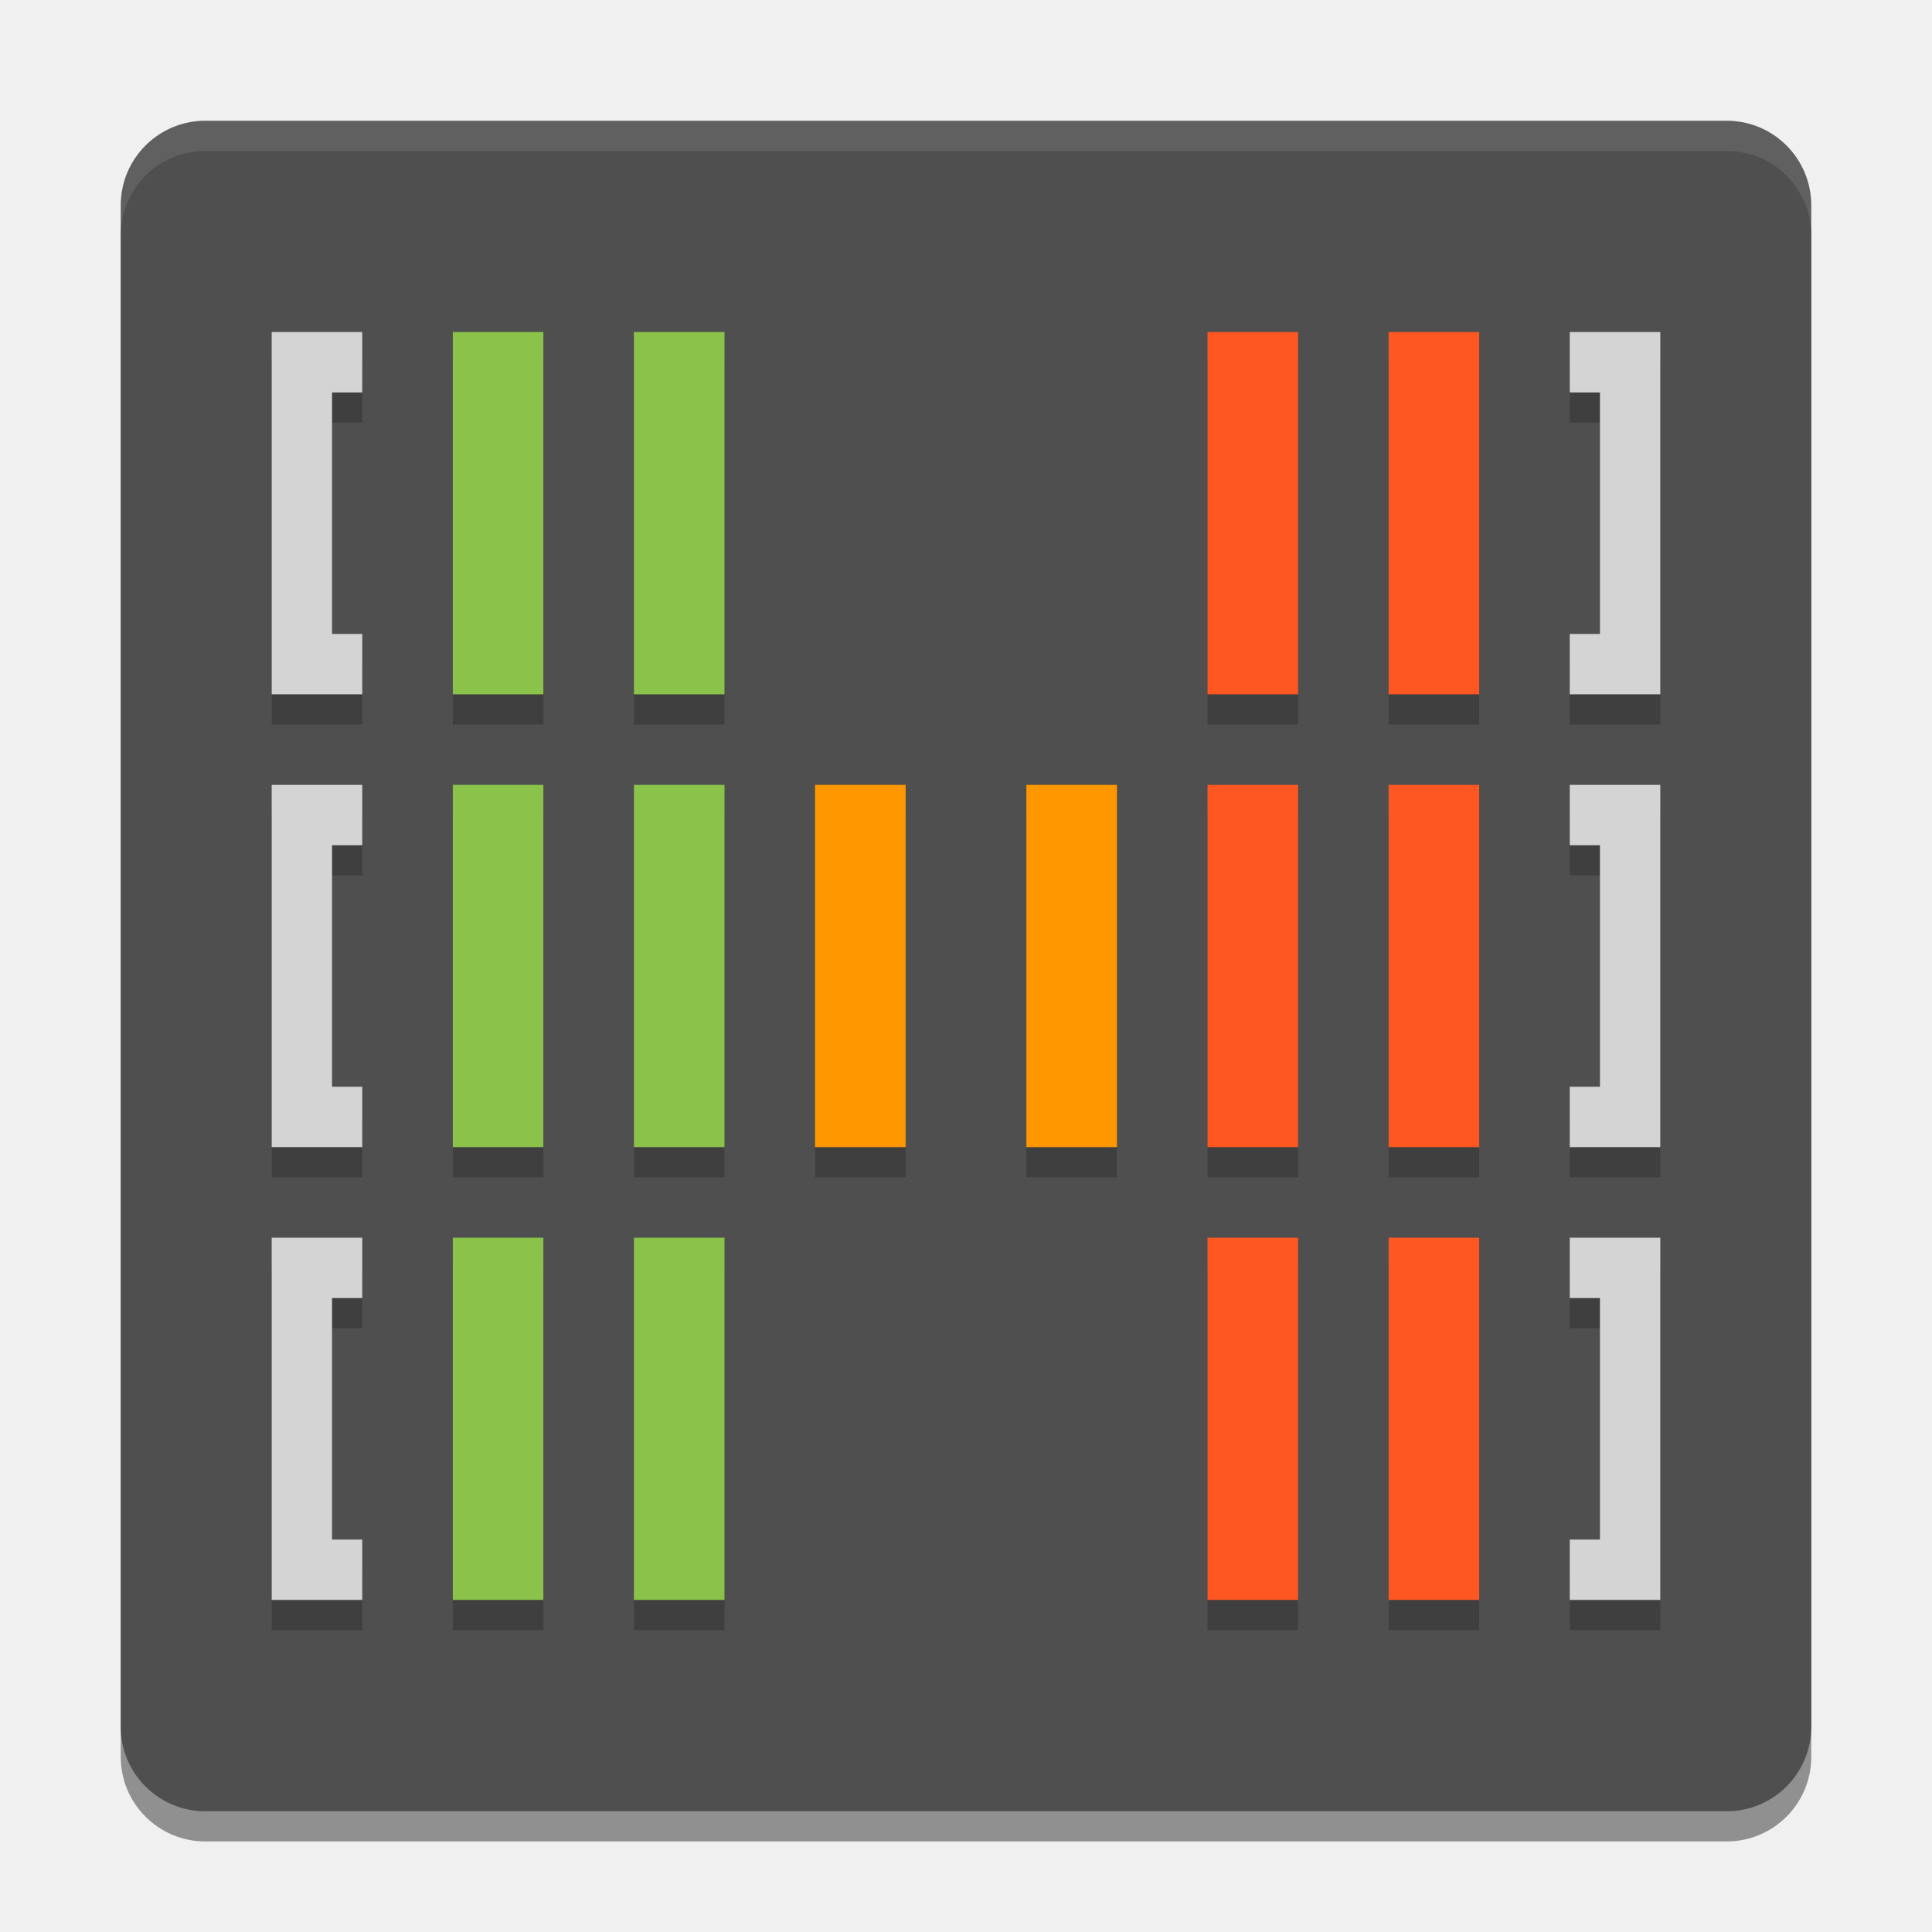
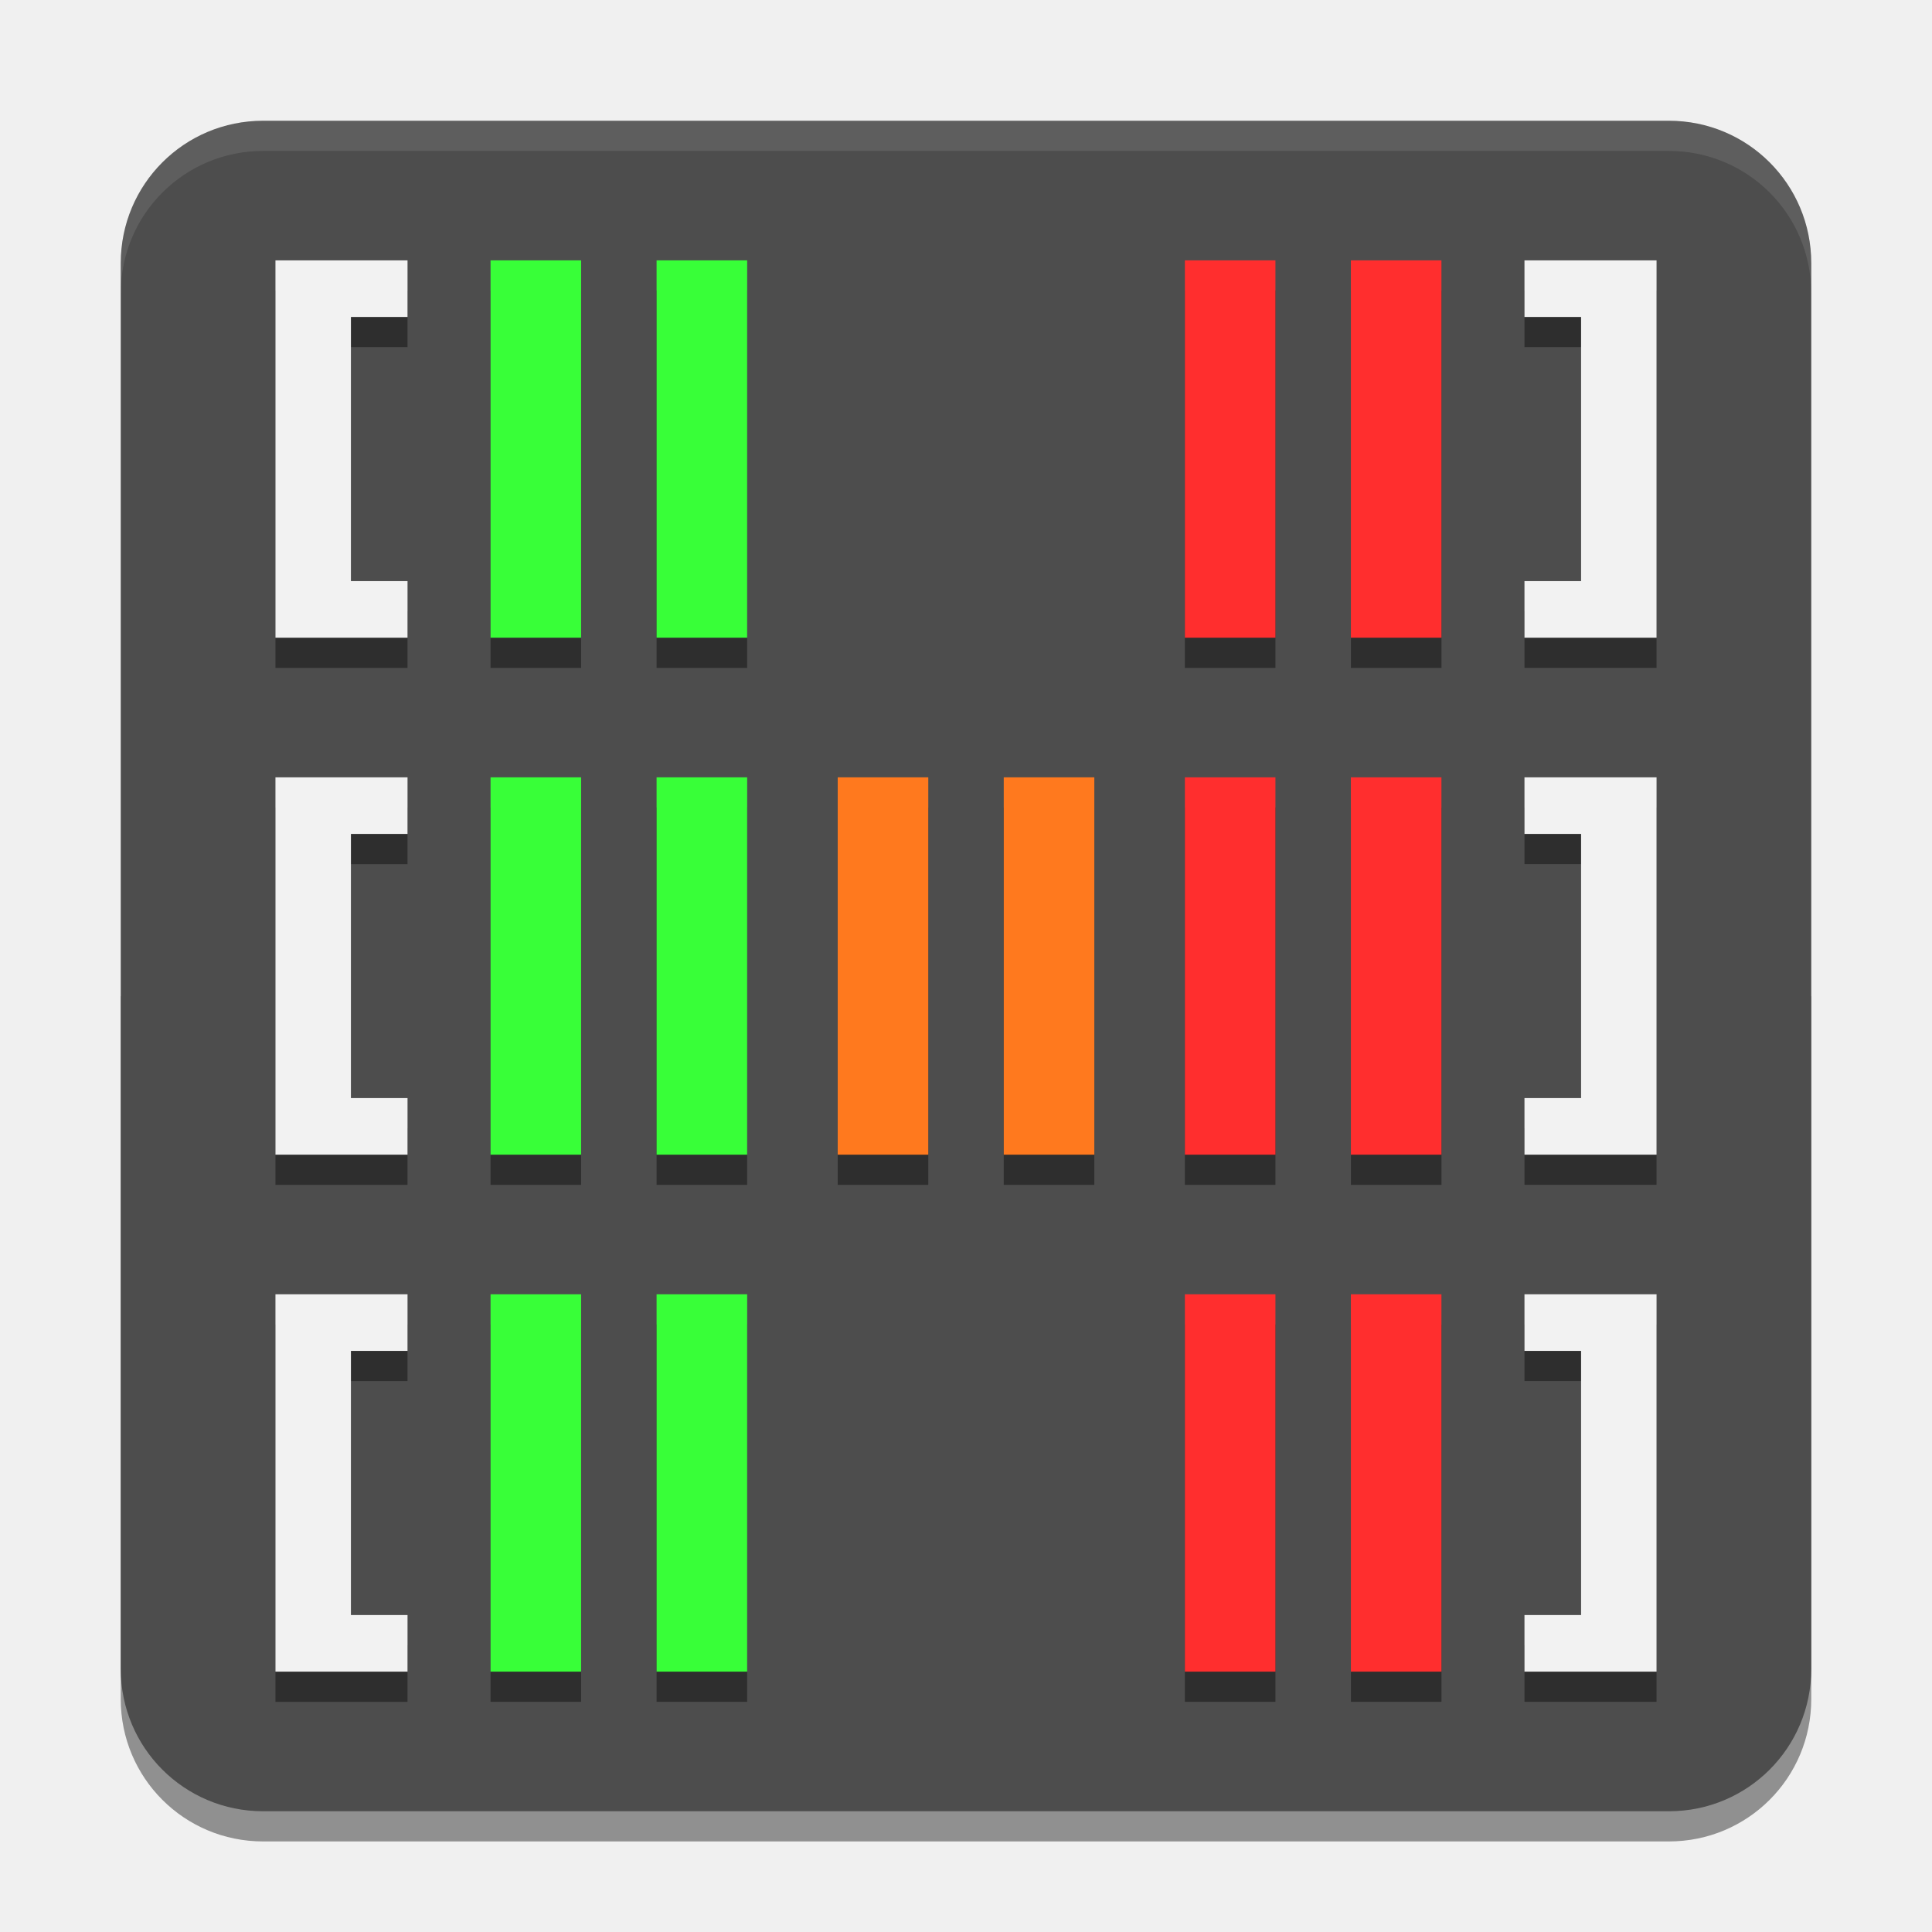
- <svg xmlns="http://www.w3.org/2000/svg" width="64" height="64" version="1.1" id="svg18">
-   <defs id="defs22" />
-   <rect style="opacity:0.4" width="56" height="56" x="4" y="5" rx="2.8" ry="2.8" id="rect2" />
-   <rect style="fill:#4f4f4f" width="56" height="56" x="4" y="4" rx="2.8" ry="2.8" id="rect4" />
-   <path style="opacity:0.2" d="M 9,12 V 24 H 12 V 22 H 11 V 14 H 12 V 12 Z M 15,12 V 24 H 18 V 12 Z M 21,12 V 24 H 24 V 12 Z M 40,12 V 24 H 43 V 12 Z M 46,12 V 24 H 49 V 12 Z M 52,12 V 14 H 53 V 22 H 52 V 24 H 55 V 12 Z M 9,27 V 39 H 12 V 37 H 11 V 29 H 12 V 27 Z M 15,27 V 39 H 18 V 27 Z M 21,27 V 39 H 24 V 27 Z M 27,27 V 39 H 30 V 27 Z M 34,27 V 39 H 37 V 27 Z M 40,27 V 39 H 43 V 27 Z M 46,27 V 39 H 49 V 27 Z M 52,27 V 29 H 53 V 37 H 52 V 39 H 55 V 27 Z M 9,42 V 54 H 12 V 52 H 11 V 44 H 12 V 42 Z M 15,42 V 54 H 18 V 42 Z M 21,42 V 54 H 24 V 42 Z M 40,42 V 54 H 43 V 42 Z M 46,42 V 54 H 49 V 42 Z M 52,42 V 44 H 53 V 52 H 52 V 54 H 55 V 42 Z" id="path6" />
-   <path style="fill:#d4d4d4" d="M 55,11 V 23 H 52 V 21 H 53 V 13 H 52 V 11 Z M 55,26 V 38 H 52 V 36 H 53 V 28 H 52 V 26 Z M 55,41 V 53 H 52 V 51 H 53 V 43 H 52 V 41 Z M 9,11 V 23 H 12 V 21 H 11 V 13 H 12 V 11 Z M 9,26 V 38 H 12 V 36 H 11 V 28 H 12 V 26 Z M 9,41 V 53 H 12 V 51 H 11 V 43 H 12 V 41 Z" id="path8" />
-   <path style="fill:#8bc34a" d="M 15,41 V 53 H 18 V 41 Z M 21,41 V 53 H 24 V 41 Z M 15,26 V 38 H 18 V 26 Z M 21,26 V 38 H 24 V 26 Z M 15,11 V 23 H 18 V 11 Z M 21,11 V 23 H 24 V 11 Z" id="path10" />
-   <path style="fill:#ff9800" d="M 27,26 V 38 H 30 V 26 Z M 34,26 V 38 H 37 V 26 Z" id="path12" />
-   <path style="fill:#ff5722" d="M 40,41 V 53 H 43 V 41 Z M 46,41 V 53 H 49 V 41 Z M 40,26 V 38 H 43 V 26 Z M 46,26 V 38 H 49 V 26 Z M 40,11 V 23 H 43 V 11 Z M 46,11 V 23 H 49 V 11 Z" id="path14" />
-   <path style="opacity:0.1;fill:#ffffff" d="M 6.801 4 C 5.25 4 4 5.25 4 6.801 L 4 7.801 C 4 6.25 5.25 5 6.801 5 L 57.199 5 C 58.75 5 60 6.25 60 7.801 L 60 6.801 C 60 5.25 58.75 4 57.199 4 L 6.801 4 z" id="path16" />
+ <svg xmlns="http://www.w3.org/2000/svg" id="svg8" version="1.1" viewBox="0 0 67.733 67.733" height="256" width="256">
+   <defs id="defs2" />
+   <g id="layer1" style="display:inline">
+     <g id="layer10" style="display:inline;opacity:0.4">
+       <path id="path839" style="display:inline;opacity:1;fill:#000000;fill-opacity:1;stroke-width:0.025;stroke-miterlimit:4;stroke-dasharray:none;paint-order:stroke fill markers" d="m 4.233,34.925 v 24.641 c 0,2.766 2.227,4.992 4.992,4.992 H 58.508 c 2.766,0 4.992,-2.227 4.992,-4.992 V 34.925 Z" />
+     </g>
+     <g style="display:inline" id="g1174">
+       <path id="rect1168" style="display:inline;fill:#4d4d4d;fill-opacity:1;stroke-width:0.093;stroke-miterlimit:4;stroke-dasharray:none;paint-order:stroke fill markers" d="M 34.869,16 C 24.416,16 16,24.416 16,34.869 V 128 221.131 C 16,231.584 24.416,240 34.869,240 H 221.131 C 231.584,240 240,231.584 240,221.131 V 128 34.869 C 240,24.416 231.584,16 221.131,16 Z" transform="scale(0.2645833)" />
+     </g>
+     <g id="layer2" style="opacity:0.1">
+       <path d="m 9.226,4.233 c -2.766,0 -4.992,2.227 -4.992,4.992 v 1.058 c 0,-2.766 2.227,-4.992 4.992,-4.992 H 58.508 c 2.766,0 4.992,2.227 4.992,4.992 V 9.226 c 0,-2.766 -2.227,-4.992 -4.992,-4.992 z" style="display:inline;opacity:1;fill:#ffffff;fill-opacity:1;stroke-width:0.025;stroke-miterlimit:4;stroke-dasharray:none;paint-order:stroke fill markers" id="path955" />
+     </g>
+   </g>
+   <g id="g1156" style="display:inline">
+     <g id="layer3" style="display:inline;opacity:0.4">
+       <path id="path1640" style="display:inline;fill:#000000;stroke:none;stroke-width:1.036;stroke-linecap:round;stroke-linejoin:round" d="M 9.657,10.186 V 23.416 H 12.303 14.287 V 21.431 H 12.303 V 12.171 H 14.287 v -1.984 h -1.984 z m 7.541,0 v 13.229 h 3.175 V 10.186 Z m 5.821,0 v 13.229 h 3.175 V 10.186 Z m 18.521,0 v 13.229 h 3.175 V 10.186 Z m 5.821,0 v 13.229 h 3.175 V 10.186 Z m 6.085,0 v 1.984 h 1.984 v 9.26 h -1.984 v 1.984 h 1.984 2.646 V 10.186 H 55.43 Z M 9.657,28.31 V 41.54 H 12.303 14.287 V 39.555 H 12.303 V 30.295 H 14.287 v -1.984 h -1.984 z m 7.541,0 v 13.229 h 3.175 V 28.31 Z m 5.821,0 v 13.229 h 3.175 V 28.31 Z m 6.35,0 v 13.229 h 3.175 V 28.31 Z m 5.821,0 v 13.229 h 3.175 V 28.31 Z m 6.35,0 v 13.229 h 3.175 V 28.31 Z m 5.821,0 v 13.229 h 3.175 V 28.31 Z m 6.085,0 v 1.984 h 1.984 v 9.26 h -1.984 v 1.984 h 1.984 2.646 V 28.31 H 55.43 Z M 9.657,46.434 V 59.664 H 12.303 14.287 V 57.679 H 12.303 V 48.419 H 14.287 v -1.984 h -1.984 z m 7.541,0 v 13.229 h 3.175 V 46.434 Z m 5.821,0 v 13.229 h 3.175 V 46.434 Z m 18.521,0 v 13.229 h 3.175 V 46.434 Z m 5.821,0 v 13.229 h 3.175 V 46.434 Z m 6.085,0 v 1.984 h 1.984 v 9.26 h -1.984 v 1.984 h 1.984 2.646 V 46.434 h -2.646 z" />
+     </g>
+     <path id="path1502" style="display:inline;fill:#f2f2f2;stroke:none;stroke-width:3.916;stroke-linecap:round;stroke-linejoin:round" d="M 36.5 34.5 L 36.5 84.5 L 46.5 84.5 L 54 84.5 L 54 77 L 46.5 77 L 46.5 42 L 54 42 L 54 34.5 L 46.5 34.5 L 36.5 34.5 z M 202 34.5 L 202 42 L 209.5 42 L 209.5 77 L 202 77 L 202 84.5 L 209.5 84.5 L 219.5 84.5 L 219.5 34.5 L 209.5 34.5 L 202 34.5 z M 36.5 103 L 36.5 153 L 46.5 153 L 54 153 L 54 145.5 L 46.5 145.5 L 46.5 110.5 L 54 110.5 L 54 103 L 46.5 103 L 36.5 103 z M 202 103 L 202 110.5 L 209.5 110.5 L 209.5 145.5 L 202 145.5 L 202 153 L 209.5 153 L 219.5 153 L 219.5 103 L 209.5 103 L 202 103 z M 36.5 171.5 L 36.5 221.5 L 46.5 221.5 L 54 221.5 L 54 214 L 46.5 214 L 46.5 179 L 54 179 L 54 171.5 L 46.5 171.5 L 36.5 171.5 z M 202 171.5 L 202 179 L 209.5 179 L 209.5 214 L 202 214 L 202 221.5 L 209.5 221.5 L 219.5 221.5 L 219.5 171.5 L 209.5 171.5 L 202 171.5 z " transform="scale(0.2645833)" />
+     <path style="display:inline;fill:#38ff38;fill-opacity:1;stroke:none;stroke-width:1.135;stroke-linecap:round;stroke-linejoin:round" d="m 23.019,45.376 v 13.229 h 3.175 V 45.376 Z" id="path1622" />
+     <path style="display:inline;fill:#38ff38;fill-opacity:1;stroke:none;stroke-width:1.135;stroke-linecap:round;stroke-linejoin:round" d="m 17.198,45.376 v 13.229 h 3.175 V 45.376 Z" id="path1620" />
+     <path style="display:inline;fill:#38ff38;fill-opacity:1;stroke:none;stroke-width:1.135;stroke-linecap:round;stroke-linejoin:round" d="m 23.019,27.252 v 13.229 h 3.175 V 27.252 Z" id="path1618" />
+     <path style="display:inline;fill:#38ff38;fill-opacity:1;stroke:none;stroke-width:1.135;stroke-linecap:round;stroke-linejoin:round" d="m 17.198,27.252 v 13.229 h 3.175 V 27.252 Z" id="path1616" />
+     <path style="display:inline;fill:#38ff38;fill-opacity:1;stroke:none;stroke-width:1.135;stroke-linecap:round;stroke-linejoin:round" d="M 23.019,9.128 V 22.357 h 3.175 V 9.128 Z" id="path1614" />
+     <path style="display:inline;fill:#38ff38;fill-opacity:1;stroke:none;stroke-width:1.135;stroke-linecap:round;stroke-linejoin:round" d="M 17.198,9.128 V 22.357 h 3.175 V 9.128 Z" id="path1530" />
+     <path style="display:inline;fill:#ff791e;fill-opacity:1;stroke:none;stroke-width:1.135;stroke-linecap:round;stroke-linejoin:round" d="m 35.19,27.252 v 13.229 h 3.175 V 27.252 Z" id="path1626" />
+     <path style="display:inline;fill:#ff791e;fill-opacity:1;stroke:none;stroke-width:1.135;stroke-linecap:round;stroke-linejoin:round" d="m 29.369,27.252 v 13.229 h 3.175 V 27.252 Z" id="path1506" />
+     <path style="display:inline;fill:#ff2e2e;fill-opacity:1;stroke:none;stroke-width:1.135;stroke-linecap:round;stroke-linejoin:round" d="m 47.36,45.376 v 13.229 h 3.175 V 45.376 Z" id="path1638" />
+     <path style="display:inline;fill:#ff2e2e;fill-opacity:1;stroke:none;stroke-width:1.135;stroke-linecap:round;stroke-linejoin:round" d="m 41.54,45.376 v 13.229 h 3.175 V 45.376 Z" id="path1636" />
+     <path style="display:inline;fill:#ff2e2e;fill-opacity:1;stroke:none;stroke-width:1.135;stroke-linecap:round;stroke-linejoin:round" d="m 47.36,27.252 v 13.229 h 3.175 V 27.252 Z" id="path1634" />
+     <path style="display:inline;fill:#ff2e2e;fill-opacity:1;stroke:none;stroke-width:1.135;stroke-linecap:round;stroke-linejoin:round" d="m 41.54,27.252 v 13.229 h 3.175 V 27.252 Z" id="path1632" />
+     <path style="display:inline;fill:#ff2e2e;fill-opacity:1;stroke:none;stroke-width:1.135;stroke-linecap:round;stroke-linejoin:round" d="M 47.36,9.128 V 22.357 h 3.175 V 9.128 Z" id="path1630" />
+     <path style="display:inline;fill:#ff2e2e;fill-opacity:1;stroke:none;stroke-width:1.135;stroke-linecap:round;stroke-linejoin:round" d="M 41.54,9.128 V 22.357 h 3.175 V 9.128 Z" id="path1518" />
+   </g>
</svg>
